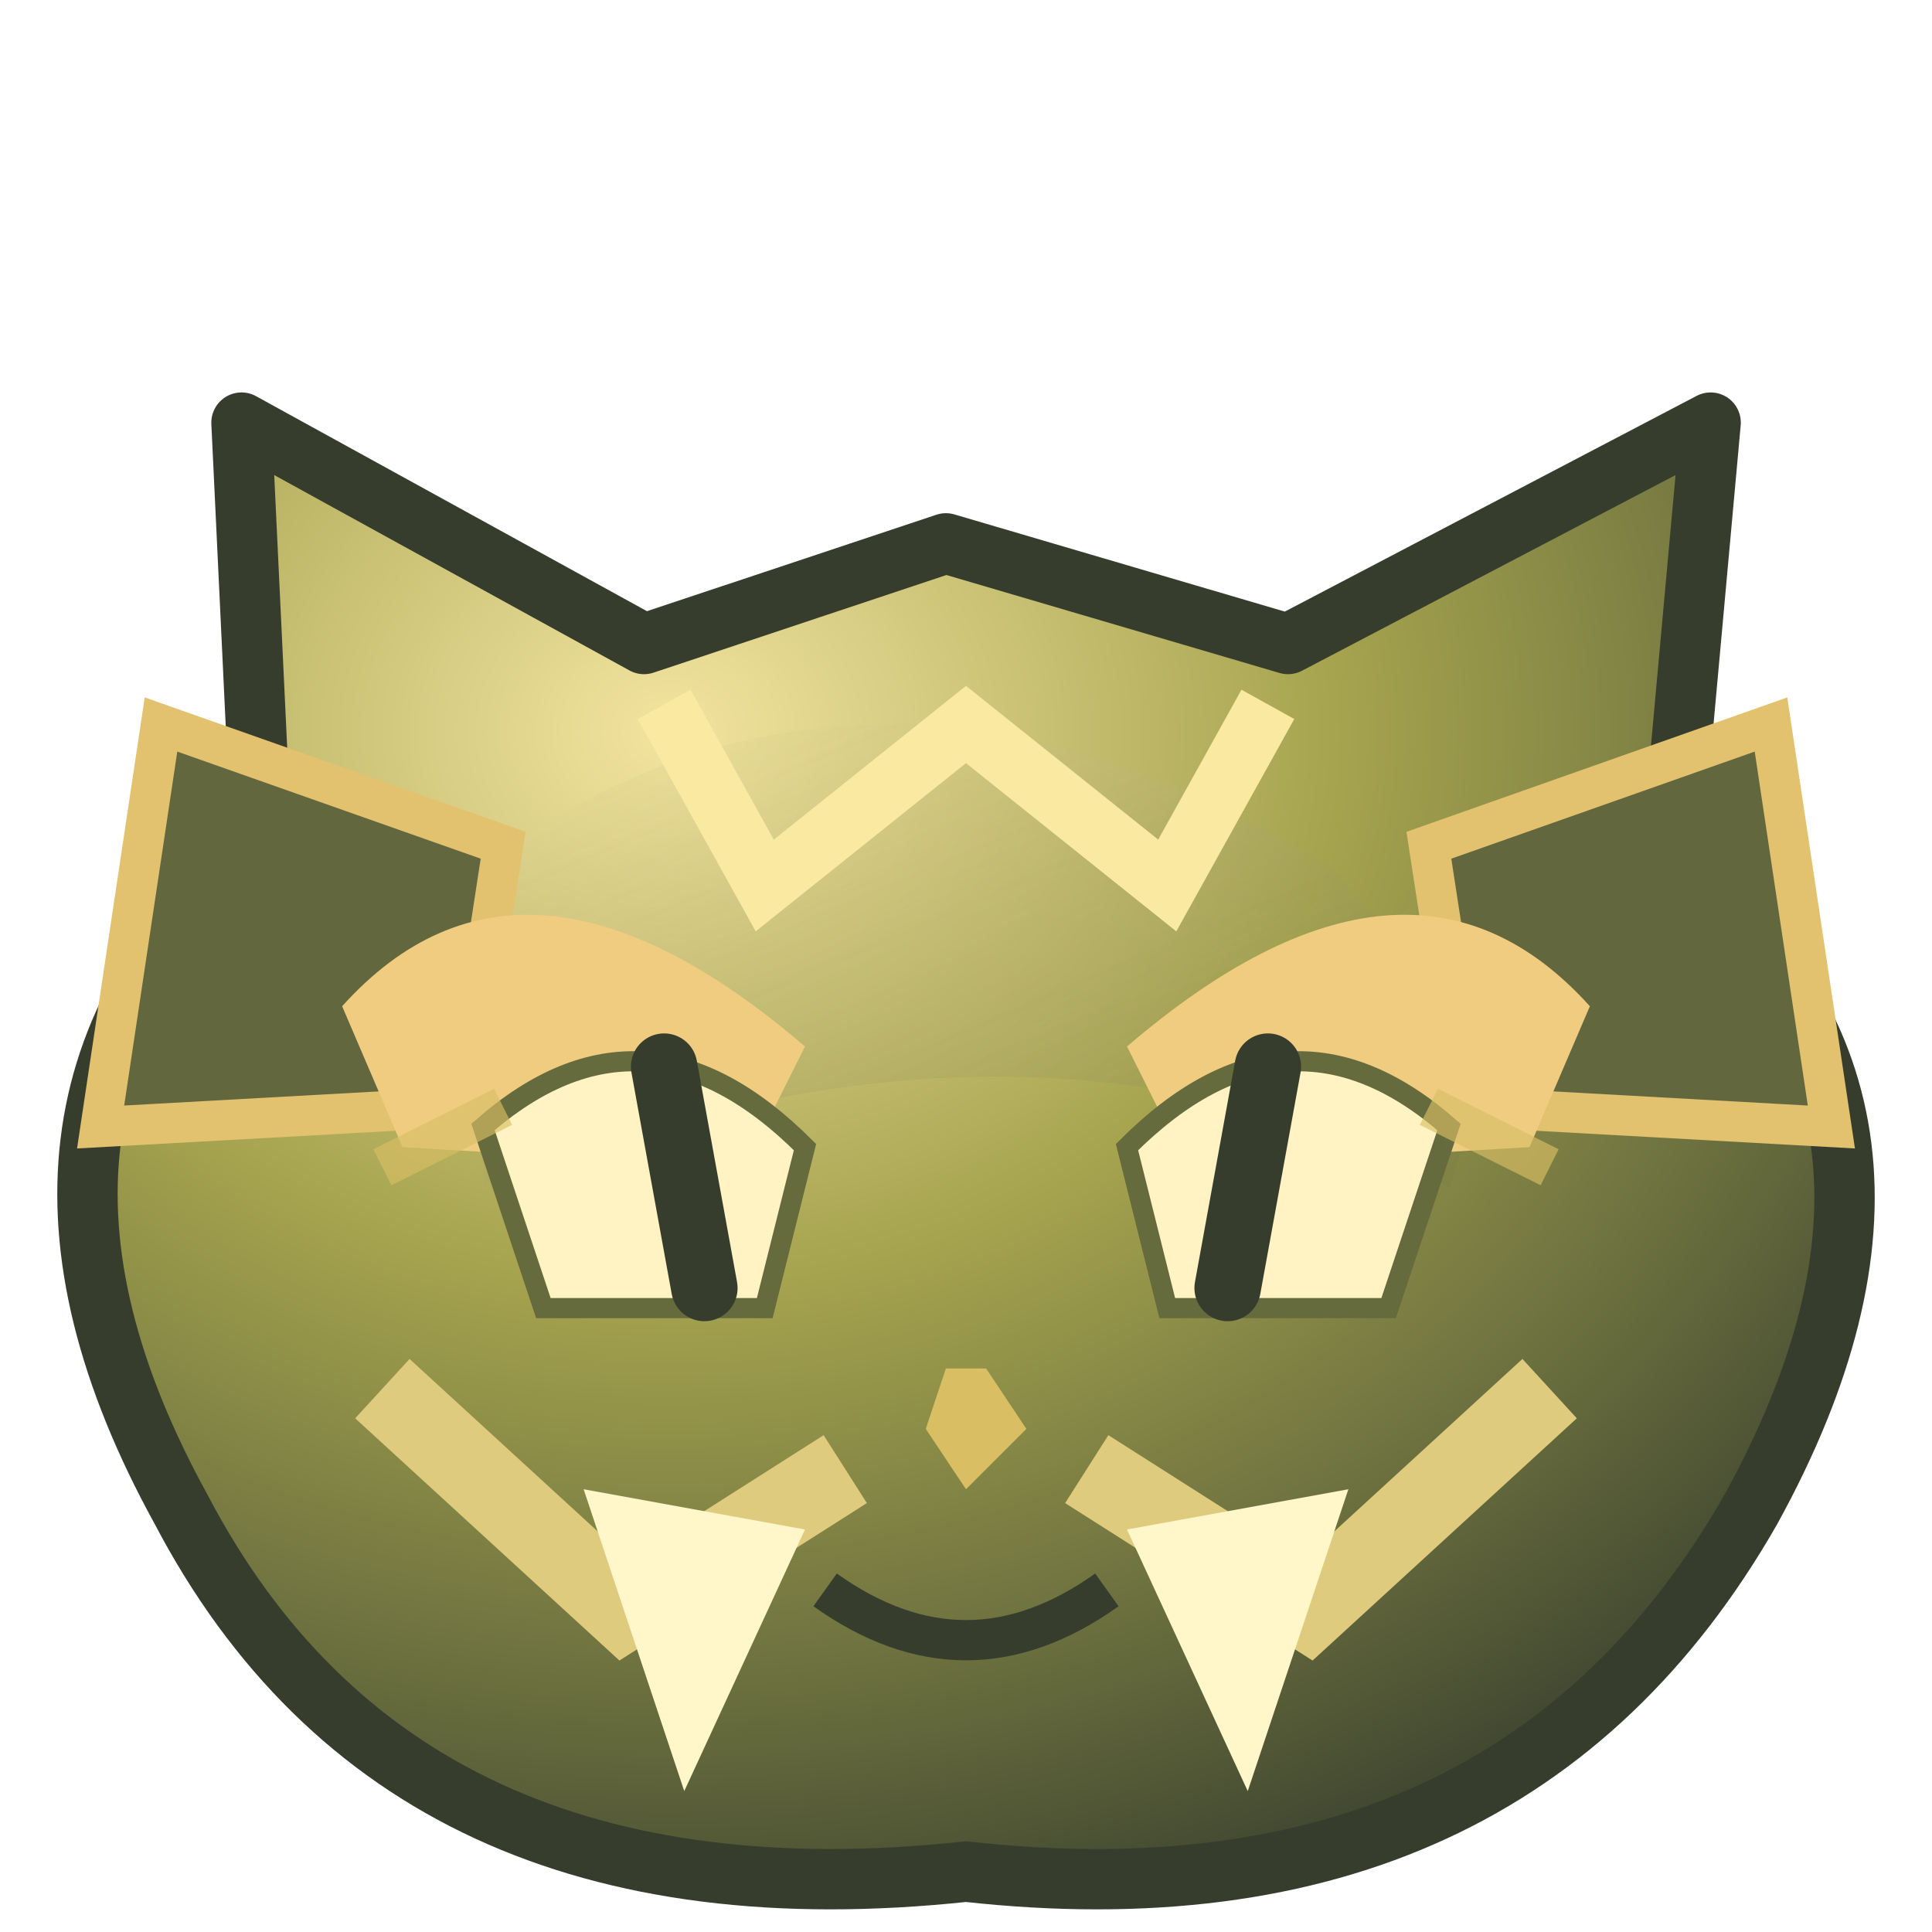
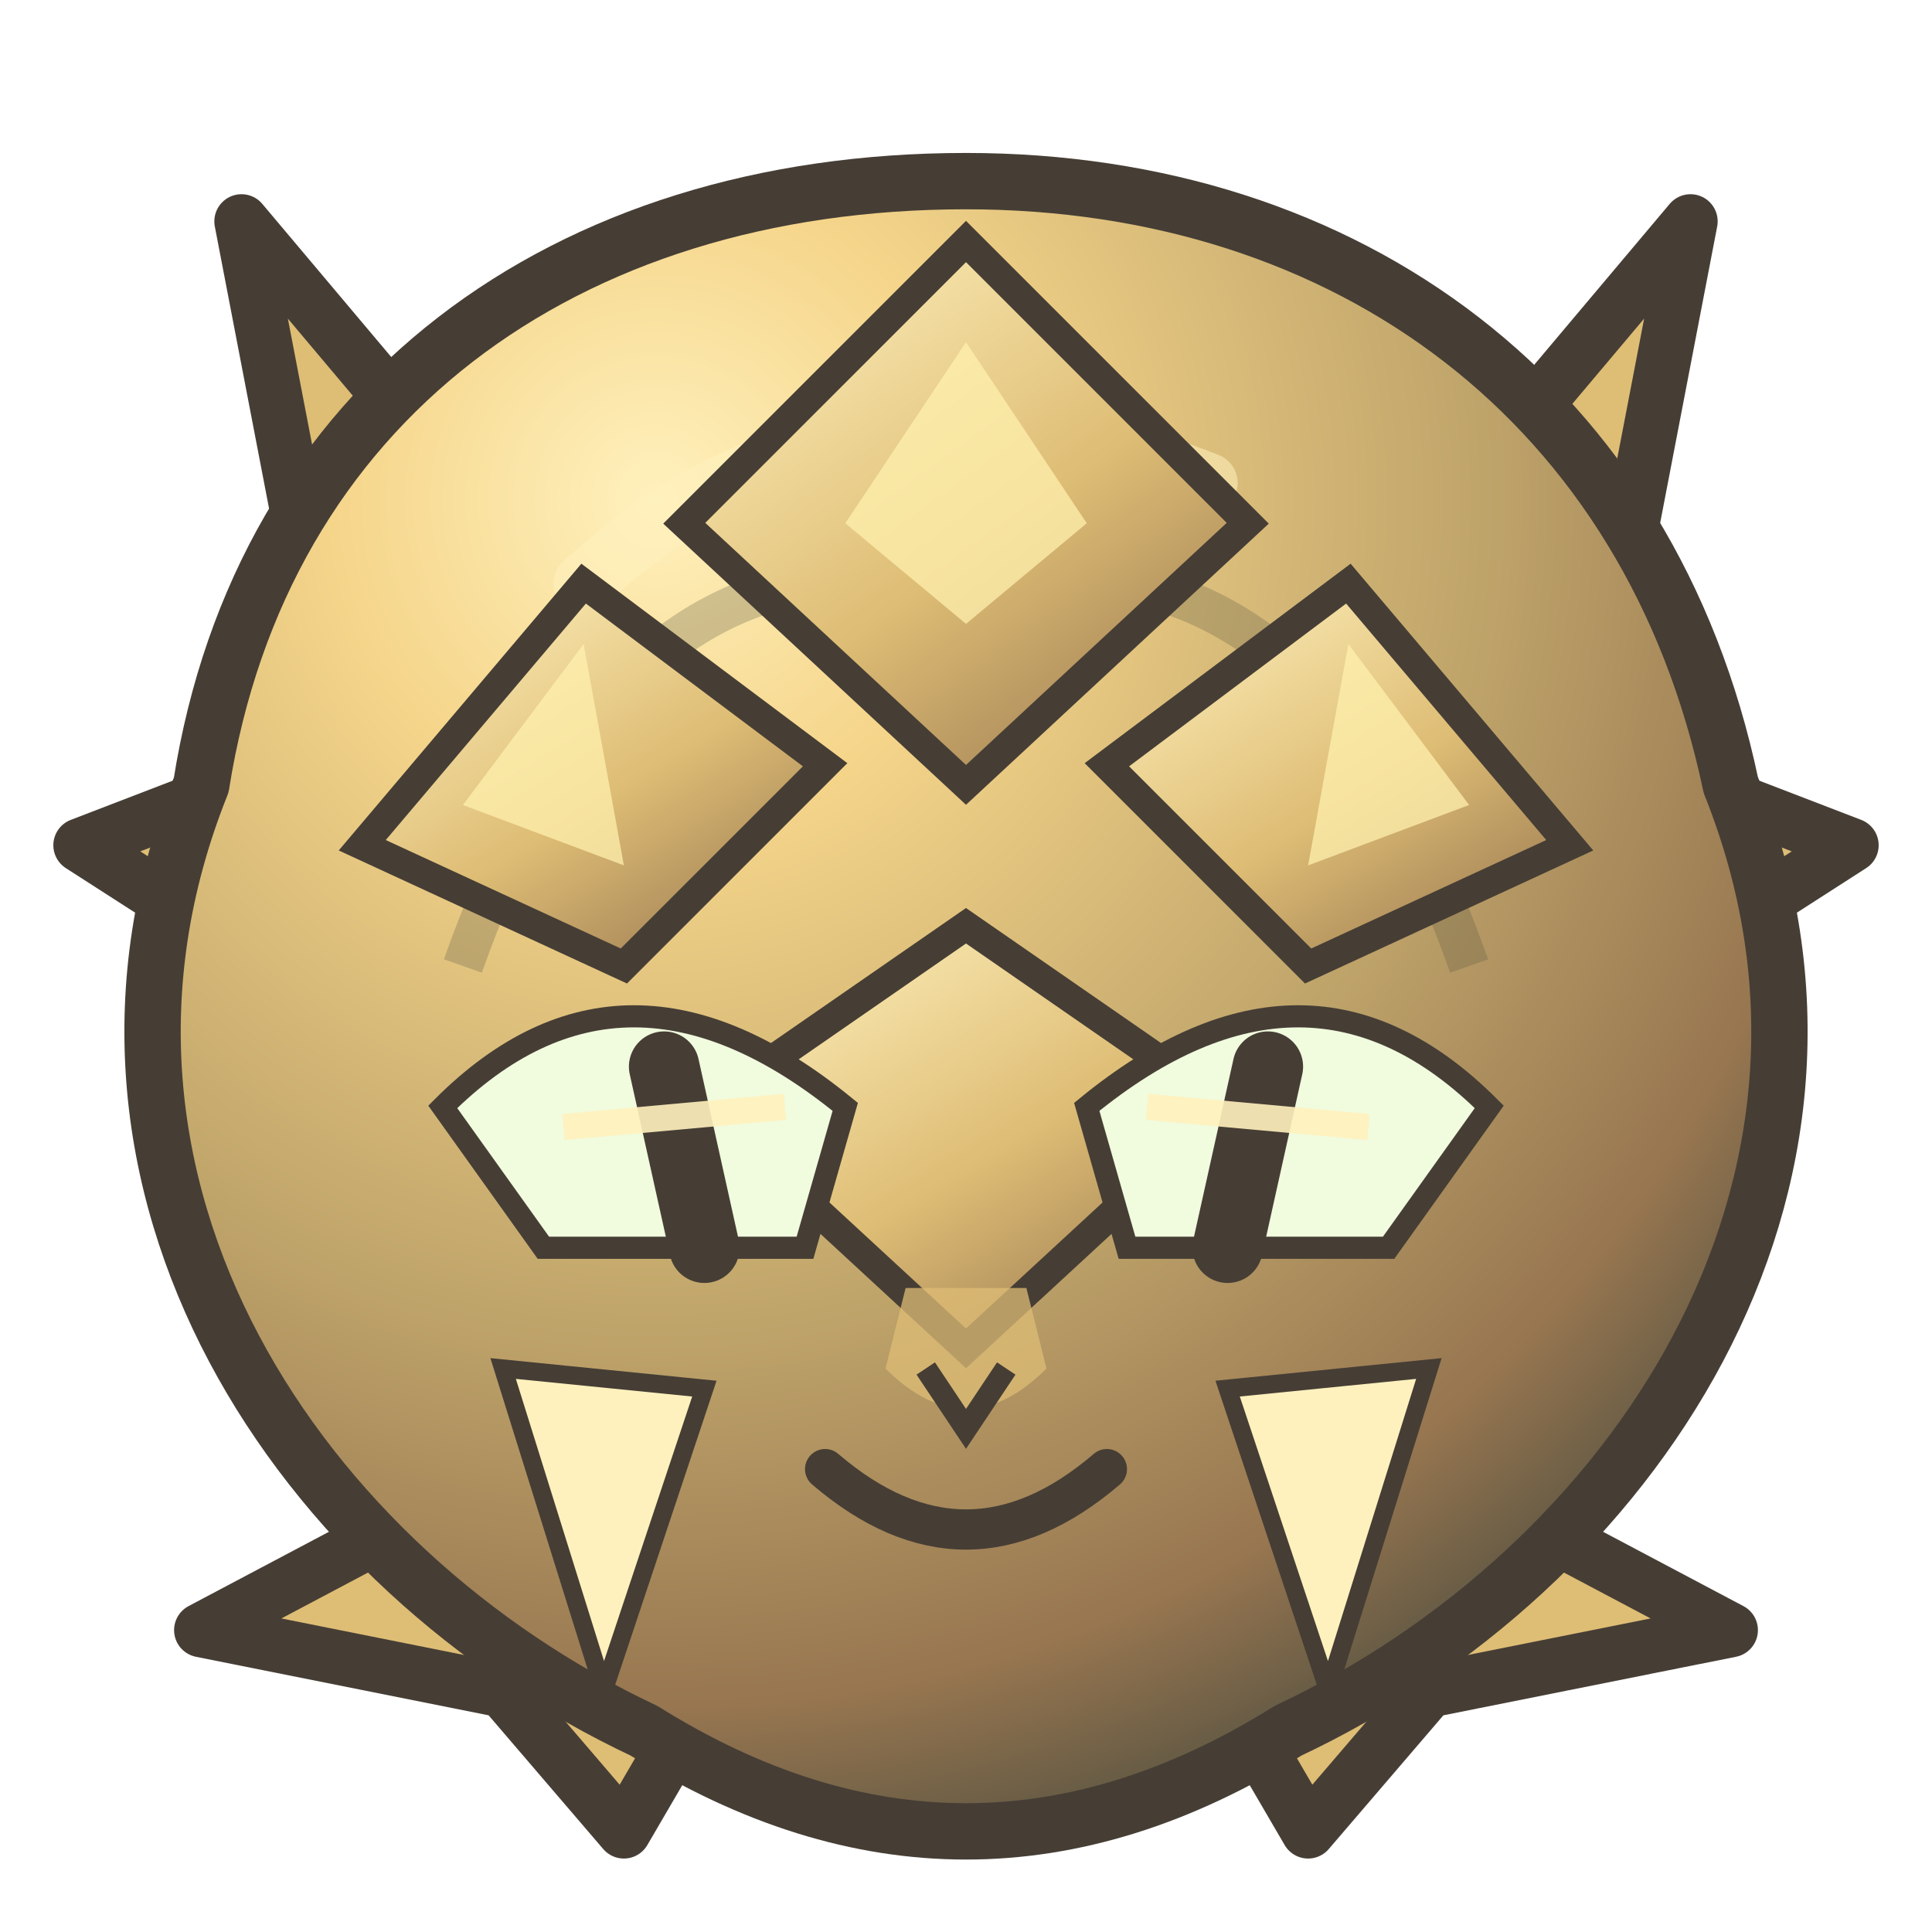
- <svg xmlns="http://www.w3.org/2000/svg" width="160" height="160" viewBox="0 0 96 96">
+ <svg xmlns="http://www.w3.org/2000/svg" width="192" height="192" viewBox="0 0 96 96">
  <defs>
-     <radialGradient id="head" cx=".33" cy=".21" r=".9">
-       <stop stop-color="#f3e4a0" />
-       <stop offset=".43" stop-color="#a5a34e" />
-       <stop offset=".76" stop-color="#666b3d" />
-       <stop offset="1" stop-color="#373d2d" />
+     <radialGradient id="skin" cx=".31" cy=".19" r=".86">
+       <stop stop-color="#fff1bd" />
+       <stop offset=".23" stop-color="#f5d58a" />
+       <stop offset=".59" stop-color="#bfa46a" />
+       <stop offset=".86" stop-color="#977650" />
+       <stop offset="1" stop-color="#5b5542" />
    </radialGradient>
-     <linearGradient id="light" x1="0" y1="0" x2=".9" y2="1">
-       <stop stop-color="#f3e4a0" stop-opacity=".65" />
-       <stop offset="1" stop-color="#666b3d" stop-opacity=".15" />
+     <linearGradient id="ridge" x1=".12" y1="0" x2=".87" y2="1">
+       <stop stop-color="#fff1bd" />
+       <stop offset=".55" stop-color="#debd75" />
+       <stop offset="1" stop-color="#977650" />
+     </linearGradient>
+     <linearGradient id="horn" x1="0" y1="0" x2="1" y2=".25">
+       <stop stop-color="#fff1bd" />
+       <stop offset=".5" stop-color="#fff0ae" />
+       <stop offset="1" stop-color="#977650" />
    </linearGradient>
  </defs>
-   <path d="M13 42L12 21L32 32L47 27L64 32L85 21L83 43Q98 55 87 75Q75 96 48 93Q20 96 9 75Q-2 55 13 42Z" fill="url(#head)" stroke="#373d2d" stroke-width="3" stroke-linejoin="round" />
-   <path d="M24 43Q43 29 66 43Q75 52 72 59Q51 48 24 59Z" fill="url(#light)" opacity=".63" />
-   <path d="M8 36L25 42L23 55L5 56ZM88 36L71 42L73 55L91 56Z" fill="#63673e" stroke="#e2c16f" stroke-width="2" />
-   <path d="M17 50Q26 40 40 52L37 58L20 57ZM79 50Q70 40 56 52L59 58L76 57Z" fill="#efcc80" />
-   <path d="M19 69L31 80L42 73M77 69L65 80L54 73" fill="none" stroke="#dfcb7d" stroke-width="4" />
-   <path d="M29 74L34 89L40 76M67 74L62 89L56 76" fill="#fff6c9" />
-   <path d="M33 35L38 44L48 36L58 44L63 35" fill="none" stroke="#f9e9a1" stroke-width="3" />
-   <path d="M24 56Q32 49 40 57L38 65L27 65ZM56 57Q64 49 72 56L69 65L58 65Z" fill="#fff3c4" stroke="#666b3d" stroke-width="1" />
-   <path d="M33 53L35 64M63 53L61 64" stroke="#373d2d" stroke-width="3.3" stroke-linecap="round" />
-   <path d="M41 79Q48 84 55 79" stroke="#373d2d" stroke-width="2" fill="none" />
-   <path d="M47 68L46 71L48 74L51 71L49 68Z" fill="#d9be64" />
-   <path d="M19 58L25 55M77 58L71 55" stroke="#d9be64" stroke-width="2" opacity=".65" />
+   <g fill="#debd75" stroke="#463e35" stroke-width="2.7" stroke-linejoin="round">
+     <path d="M28 30L12 11L17 37L4 42L18 51L21 68L32 46Z" />
+     <path d="M68 30L84 11L79 37L92 42L78 51L75 68L64 46Z" />
+     <path d="M27 72L10 81L25 84L31 91L38 79Z" />
+     <path d="M69 72L86 81L71 84L65 91L58 79Z" />
+   </g>
+   <path d="M48 9C67 9 82 20 86 39C94 59 81 78 64 86Q48 96 32 86C15 78 2 59 10 39C13 20 28 9 48 9Z" fill="url(#skin)" stroke="#463e35" stroke-width="2.8" stroke-linejoin="round" />
+   <path d="M29 29Q42 17 60 24" fill="none" stroke="#fff1bd" stroke-width="3" opacity=".55" stroke-linecap="round" />
+   <path d="M23 48Q29 31 40 29M73 48Q67 31 56 29" fill="none" stroke="#5b5542" stroke-width="2" opacity=".28" />
+   <g fill="url(#ridge)" stroke="#463e35" stroke-width="1.45">
+     <path d="M48 12L34 26L48 39L62 26Z" />
+     <path d="M29 29L18 42L31 48L41 38Z" />
+     <path d="M67 29L78 42L65 48L55 38Z" />
+     <path d="M48 46L35 55L48 67L61 55Z" />
+   </g>
+   <g fill="#fff0ae" opacity=".75">
+     <path d="M48 17L42 26L48 31L54 26Z" />
+     <path d="M29 32L23 40L31 43Z" />
+     <path d="M67 32L73 40L65 43Z" />
+   </g>
+   <path d="M22 55Q31 46 42 55L40 62L27 62Z M74 55Q65 46 54 55L56 62L69 62Z" fill="#f1fbde" stroke="#463e35" stroke-width="1.1" />
+   <path d="M33 53L35 62M63 53L61 62" stroke="#463e35" stroke-width="3.5" stroke-linecap="round" />
+   <path d="M28 56L39 55M57 55L68 56" fill="none" stroke="#fff1bd" stroke-width="1.3" opacity=".9" />
+   <path d="M41 73Q48 79 55 73" fill="none" stroke="#463e35" stroke-width="2" stroke-linecap="round" />
+   <path d="M45 64L44 68Q48 72 52 68L51 64" fill="#debd75" opacity=".74" />
+   <path d="M46 68L48 71L50 68" stroke="#463e35" stroke-width="1.1" fill="none" />
+   <g fill="#fff1bd" stroke="#463e35" stroke-width=".9">
+     <path d="M25 68L30 84L35 69Z" />
+     <path d="M71 68L66 84L61 69Z" />
+   </g>
</svg>
